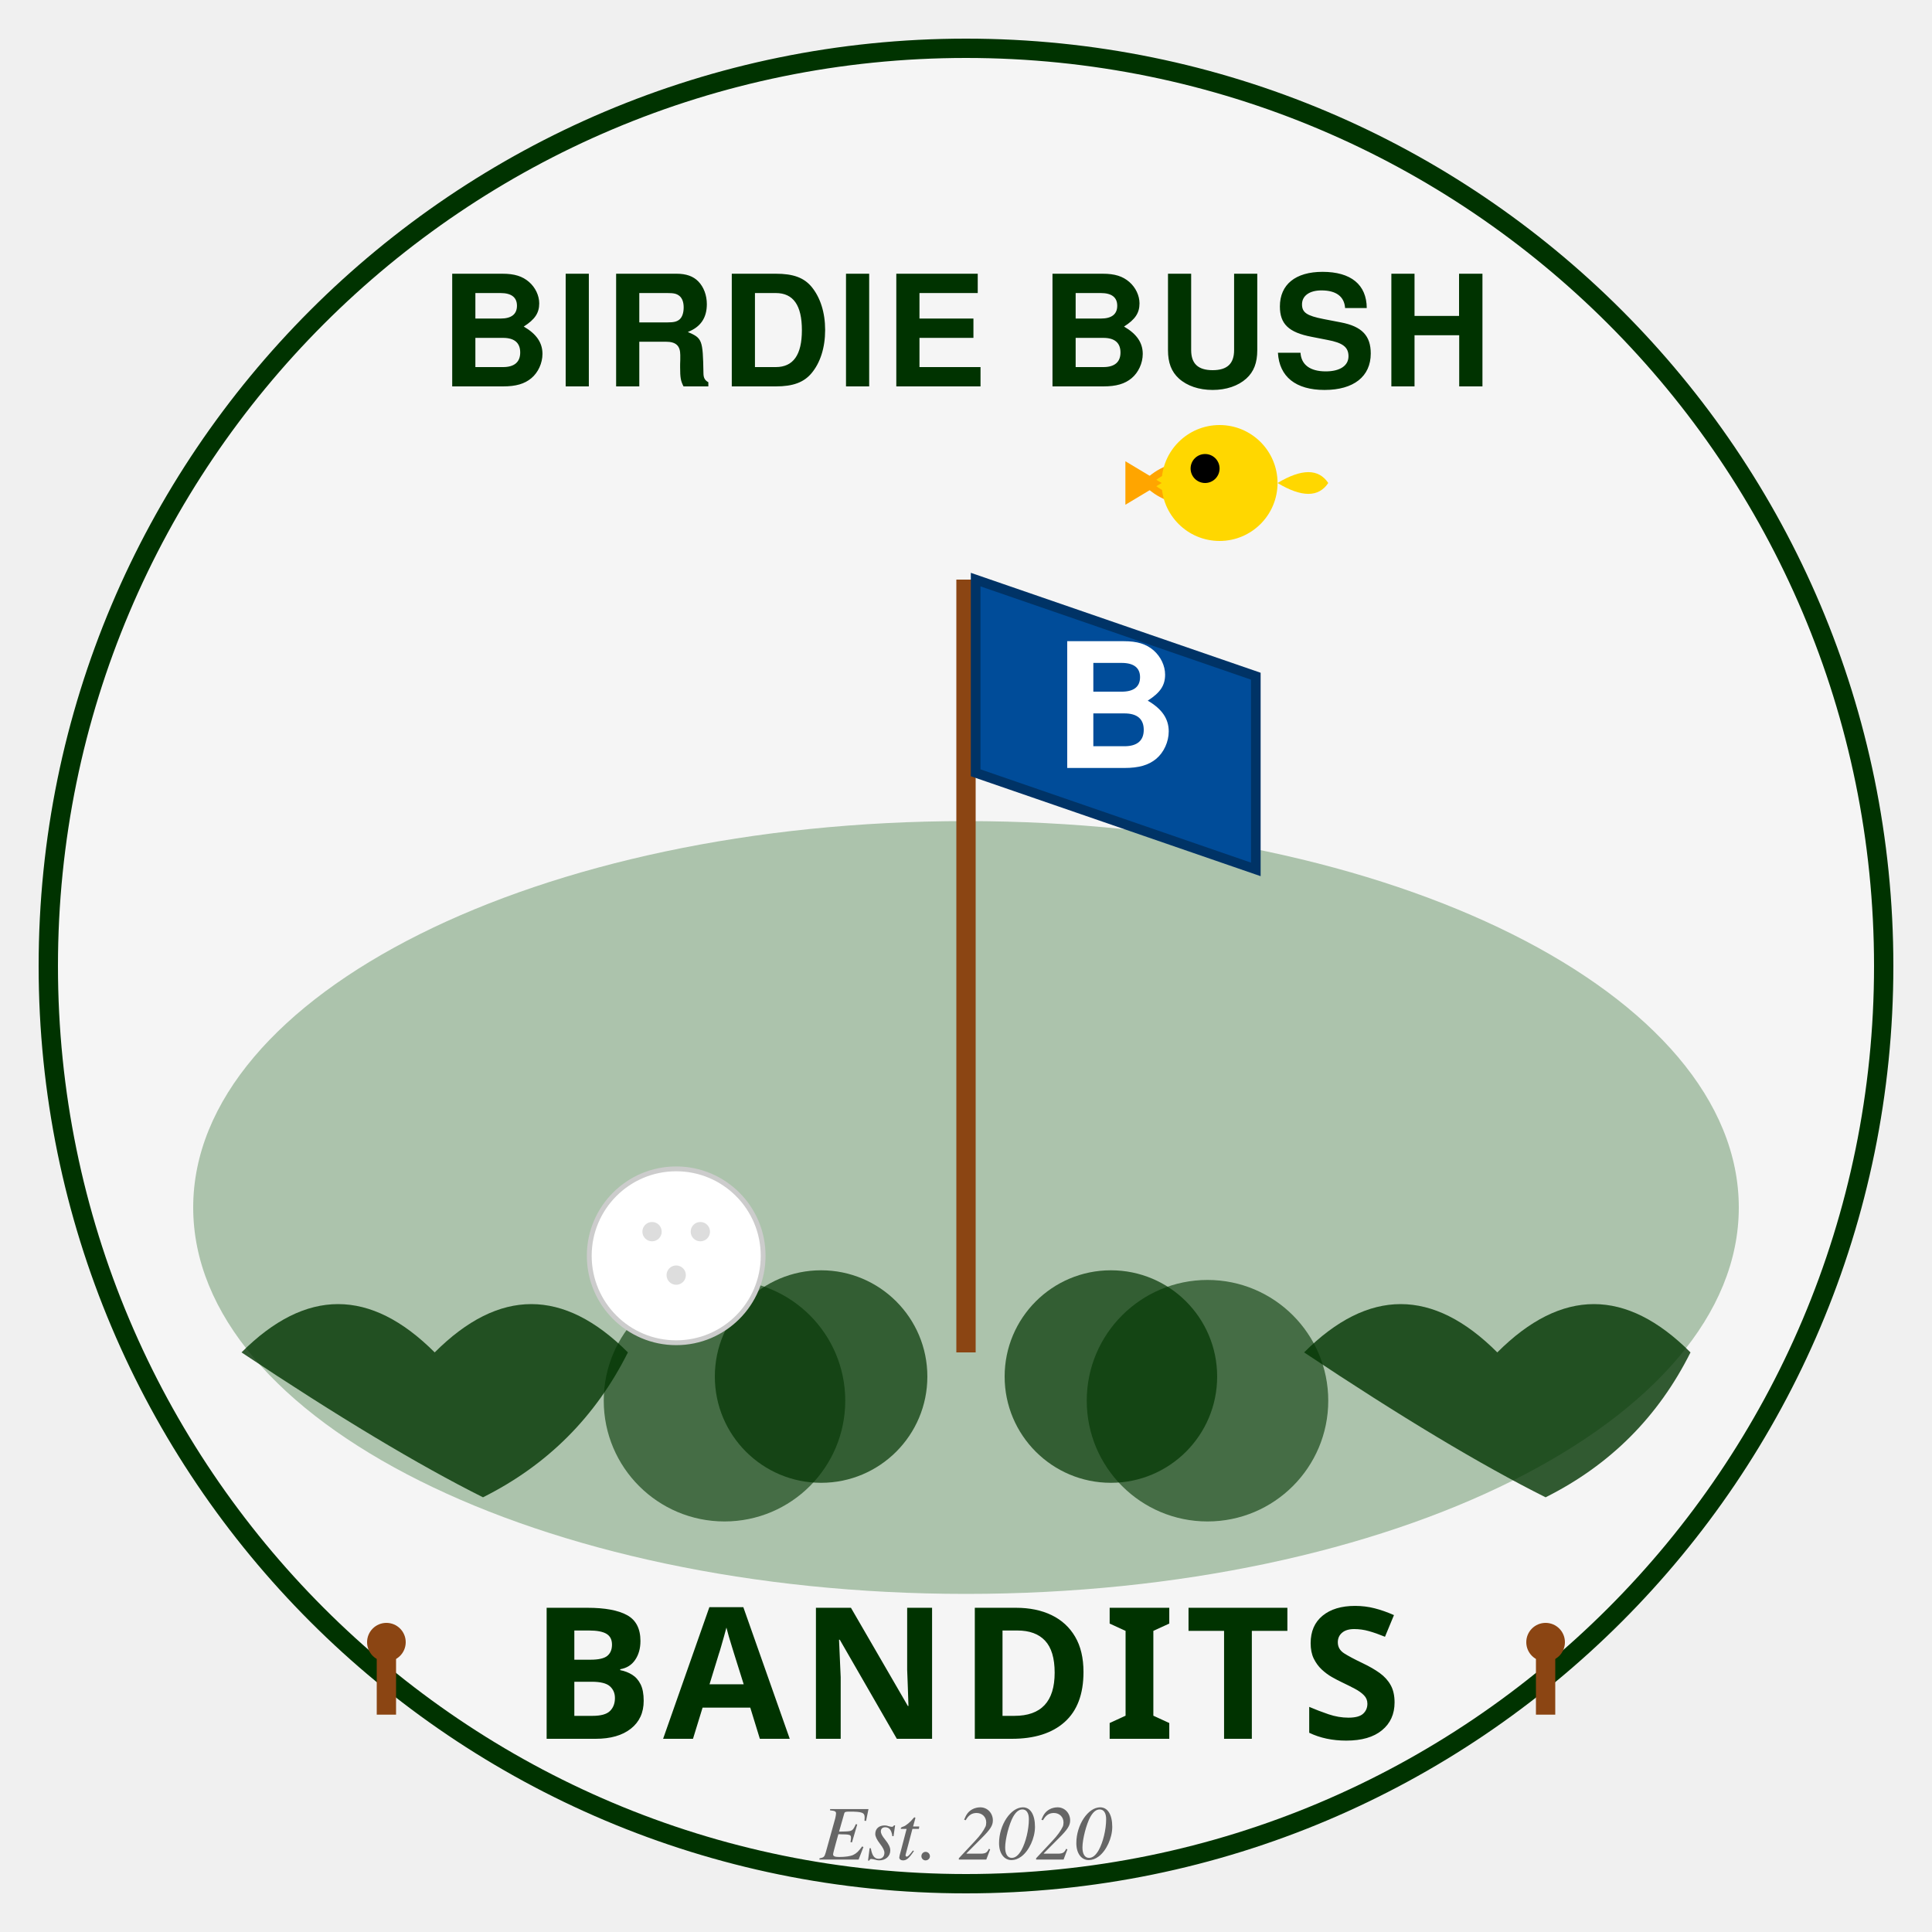
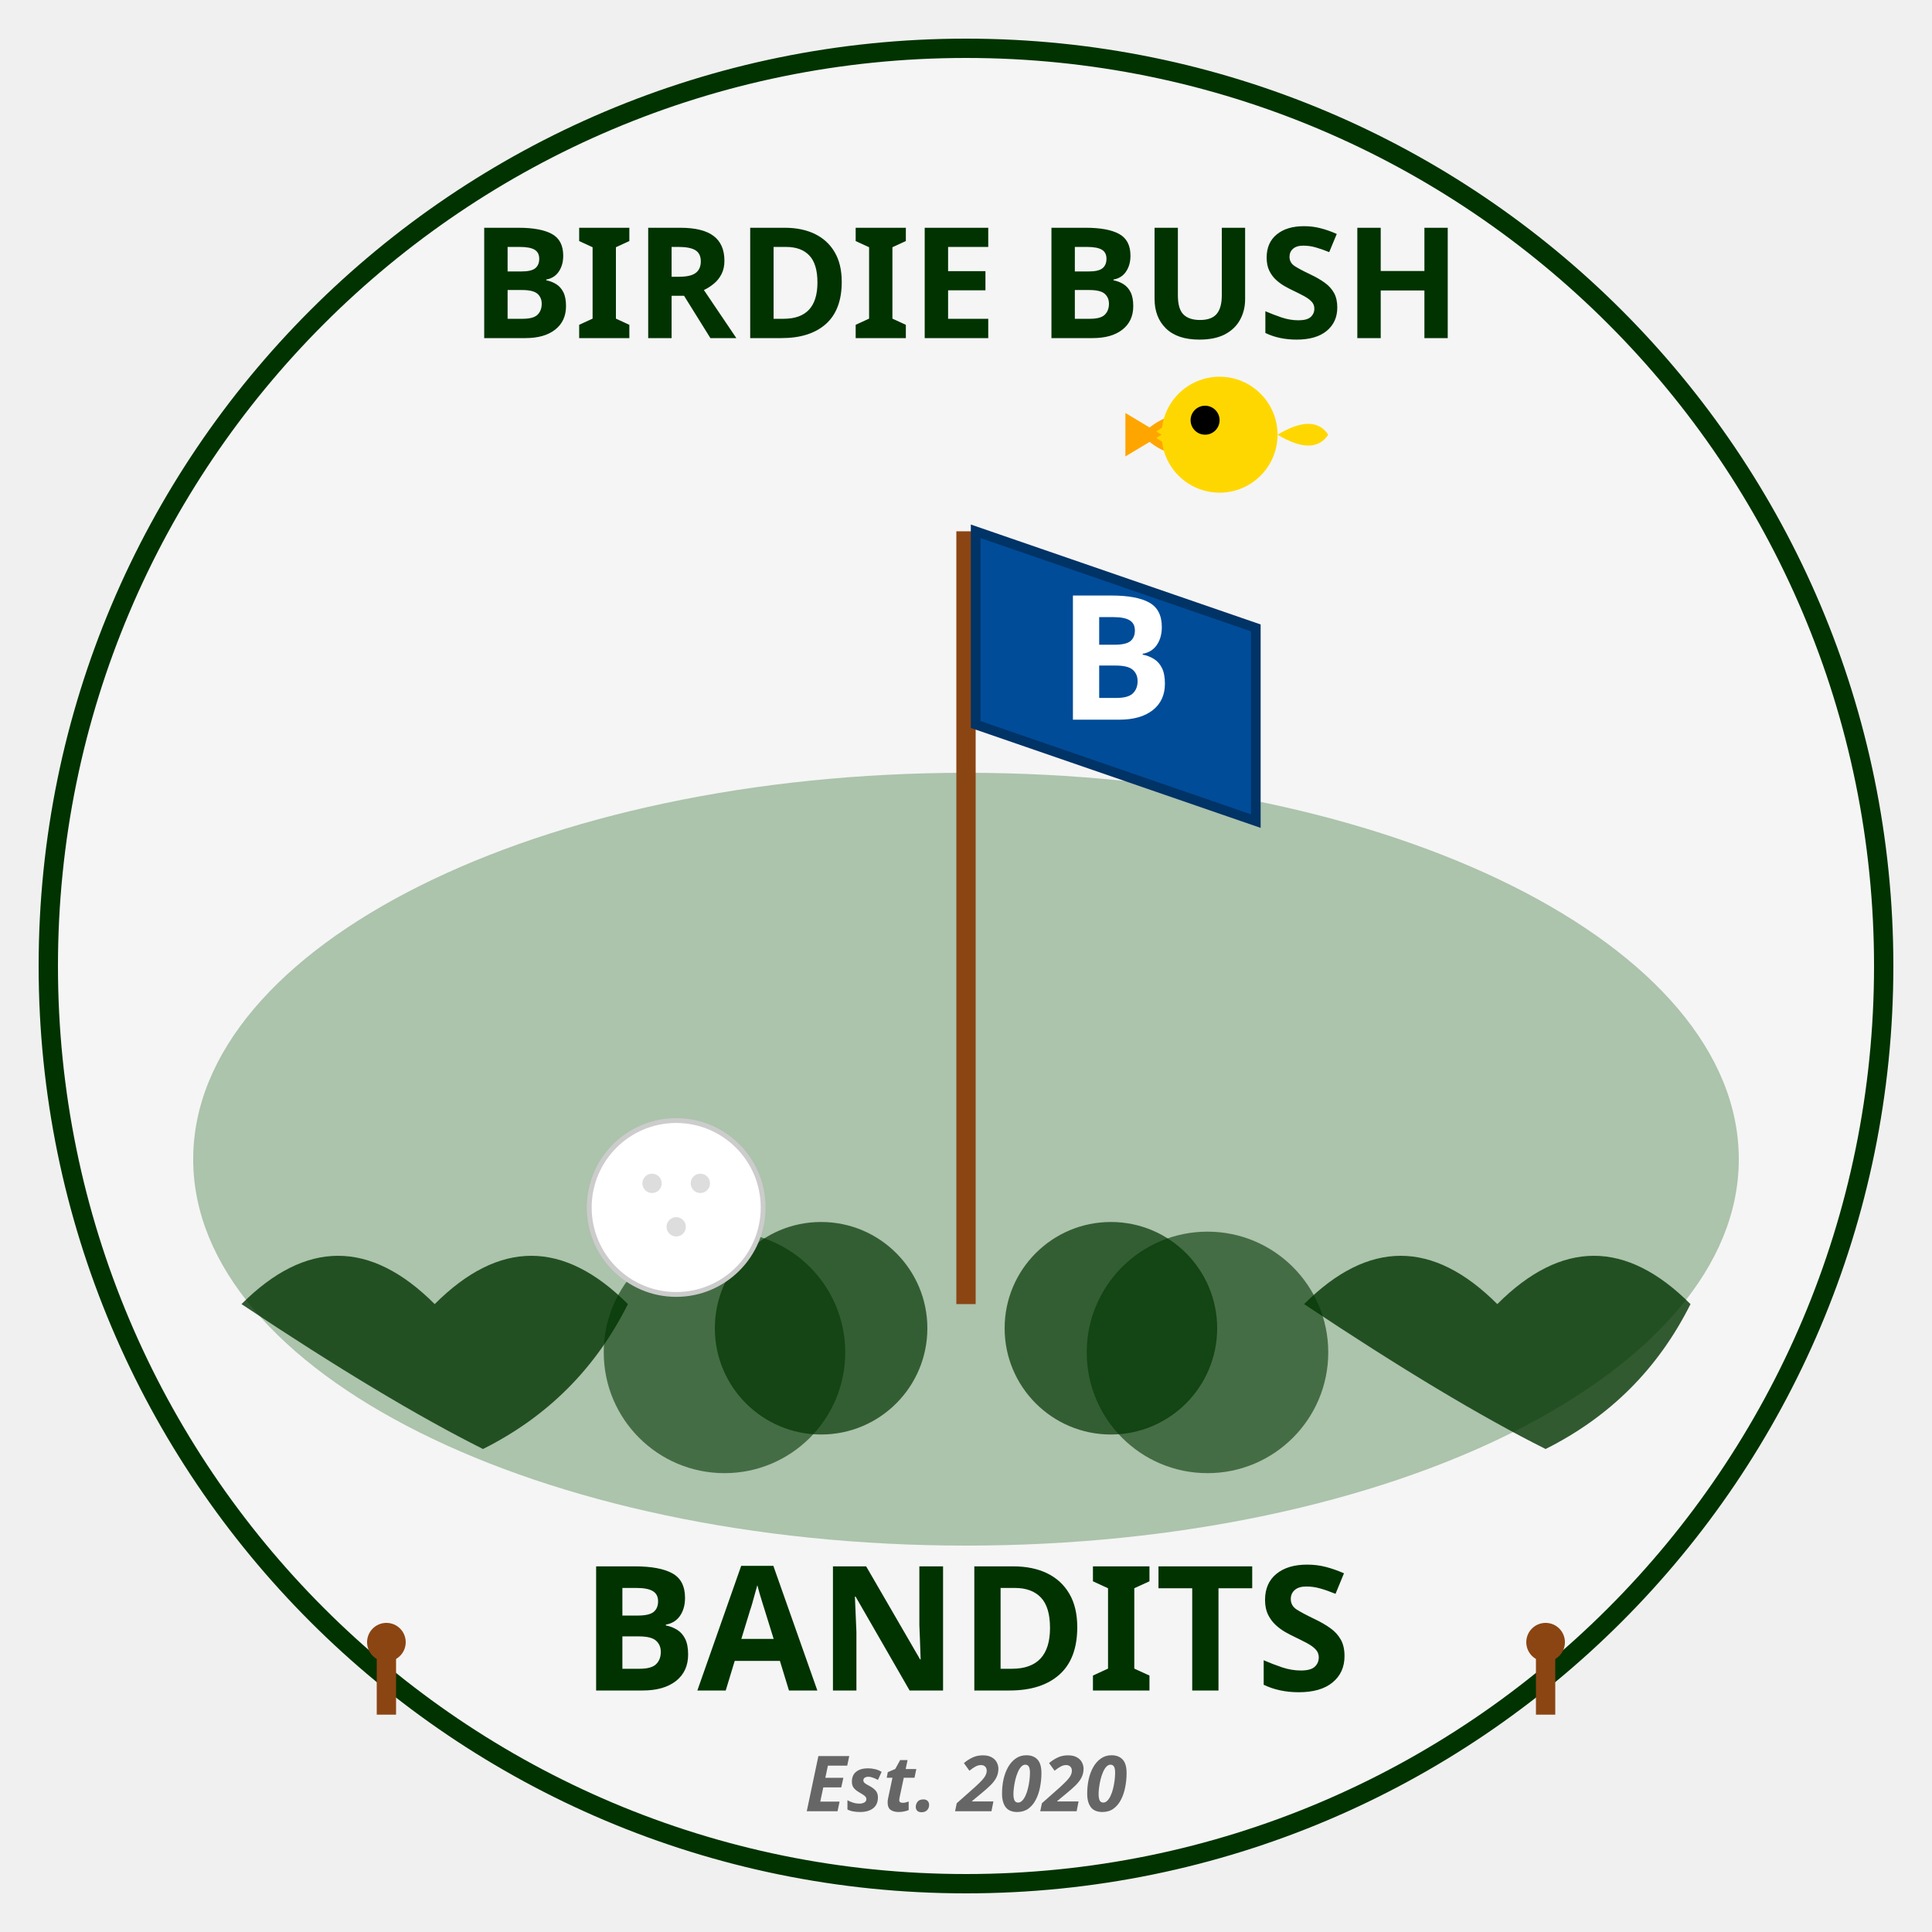
<svg xmlns="http://www.w3.org/2000/svg" viewBox="0 0 400 400">
  <circle cx="200" cy="200" r="190" fill="#f5f5f5" stroke="#003300" stroke-width="4" />
-   <ellipse cx="200" cy="250" rx="160" ry="80" fill="#004d00" opacity="0.3" />
+   <ellipse cx="200" cy="240" rx="160" ry="80" fill="#004d00" opacity="0.3" />
  <g id="bushes">
-     <path d="M 50 280 Q 70 260 90 280 Q 110 260 130 280 Q 120 300 100 310 Q 80 300 50 280" fill="#003300" opacity="0.8" />
-     <path d="M 270 280 Q 290 260 310 280 Q 330 260 350 280 Q 340 300 320 310 Q 300 300 270 280" fill="#003300" opacity="0.8" />
-     <circle cx="150" cy="290" r="25" fill="#003300" opacity="0.6" />
-     <circle cx="170" cy="285" r="22" fill="#003300" opacity="0.7" />
-     <circle cx="230" cy="285" r="22" fill="#003300" opacity="0.7" />
-     <circle cx="250" cy="290" r="25" fill="#003300" opacity="0.6" />
+     <path d="M 50 270 Q 70 250 90 270 Q 110 250 130 270 Q 120 290 100 300 Q 80 290 50 270" fill="#003300" opacity="0.8" />
+     <path d="M 270 270 Q 290 250 310 270 Q 330 250 350 270 Q 340 290 320 300 Q 300 290 270 270" fill="#003300" opacity="0.8" />
+     <circle cx="150" cy="280" r="25" fill="#003300" opacity="0.6" />
+     <circle cx="170" cy="275" r="22" fill="#003300" opacity="0.7" />
+     <circle cx="230" cy="275" r="22" fill="#003300" opacity="0.7" />
+     <circle cx="250" cy="280" r="25" fill="#003300" opacity="0.6" />
  </g>
-   <rect x="198" y="120" width="4" height="160" fill="#8B4513" />
-   <path d="M 202 120 L 260 140 L 260 180 L 202 160 Z" fill="#004c99" stroke="#003366" stroke-width="2" />
-   <text x="231" y="159" font-family="Helvetica, Arial, sans-serif" font-size="36" font-weight="900" fill="white" text-anchor="middle">B</text>
-   <circle cx="140" cy="260" r="18" fill="white" stroke="#ccc" stroke-width="1" />
-   <circle cx="135" cy="255" r="2" fill="#ddd" />
-   <circle cx="145" cy="255" r="2" fill="#ddd" />
-   <circle cx="140" cy="264" r="2" fill="#ddd" />
-   <g id="birdie" transform="translate(260, 100) scale(1.5)">
+   <rect x="198" y="110" width="4" height="160" fill="#8B4513" />
+   <path d="M 202 110 L 260 130 L 260 170 L 202 150 Z" fill="#004c99" stroke="#003366" stroke-width="2" />
+   <text x="231" y="149" font-family="Impact, Arial Black, sans-serif" font-size="36" font-weight="bold" fill="white" text-anchor="middle">B</text>
+   <circle cx="140" cy="250" r="18" fill="white" stroke="#ccc" stroke-width="1" />
+   <circle cx="135" cy="245" r="2" fill="#ddd" />
+   <circle cx="145" cy="245" r="2" fill="#ddd" />
+   <circle cx="140" cy="254" r="2" fill="#ddd" />
+   <g id="birdie" transform="translate(260, 90) scale(1.5)">
    <path d="M 0 0 Q -10 -5 -15 0 Q -10 5 0 0" fill="#FFD700" stroke="#FFA500" stroke-width="1" />
    <circle cx="-5" cy="0" r="8" fill="#FFD700" />
    <circle cx="-7" cy="-2" r="2" fill="#000" />
    <path d="M -13 0 L -18 -3 L -18 3 Z" fill="#FFA500" />
    <path d="M 3 0 Q 8 -3 10 0 Q 8 3 3 0" fill="#FFD700" />
  </g>
-   <text x="200" y="80" font-family="Helvetica, Arial, sans-serif" font-size="32" font-weight="900" text-anchor="middle" fill="#003300" letter-spacing="1">BIRDIE BUSH</text>
-   <text x="200" y="360" font-family="Impact, Arial Black, sans-serif" font-size="38" font-weight="bold" text-anchor="middle" fill="#003300" letter-spacing="2">BANDITS</text>
-   <text x="200" y="385" font-family="Georgia, Times, serif" font-size="16" font-style="italic" text-anchor="middle" fill="#666">Est. 2020</text>
+   <text x="200" y="70" font-family="Impact, Arial Black, sans-serif" font-size="32" font-weight="bold" text-anchor="middle" fill="#003300">BIRDIE BUSH</text>
+   <text x="200" y="350" font-family="Impact, Arial Black, sans-serif" font-size="36" font-weight="bold" text-anchor="middle" fill="#003300">BANDITS</text>
+   <text x="200" y="375" font-family="Impact, Arial Black, sans-serif" font-size="16" font-weight="bold" font-style="italic" text-anchor="middle" fill="#666">Est. 2020</text>
  <g id="left-tee" transform="translate(80, 340)">
    <rect x="-2" y="0" width="4" height="15" fill="#8B4513" />
    <circle cx="0" cy="0" r="4" fill="#8B4513" />
  </g>
  <g id="right-tee" transform="translate(320, 340)">
    <rect x="-2" y="0" width="4" height="15" fill="#8B4513" />
    <circle cx="0" cy="0" r="4" fill="#8B4513" />
  </g>
</svg>
